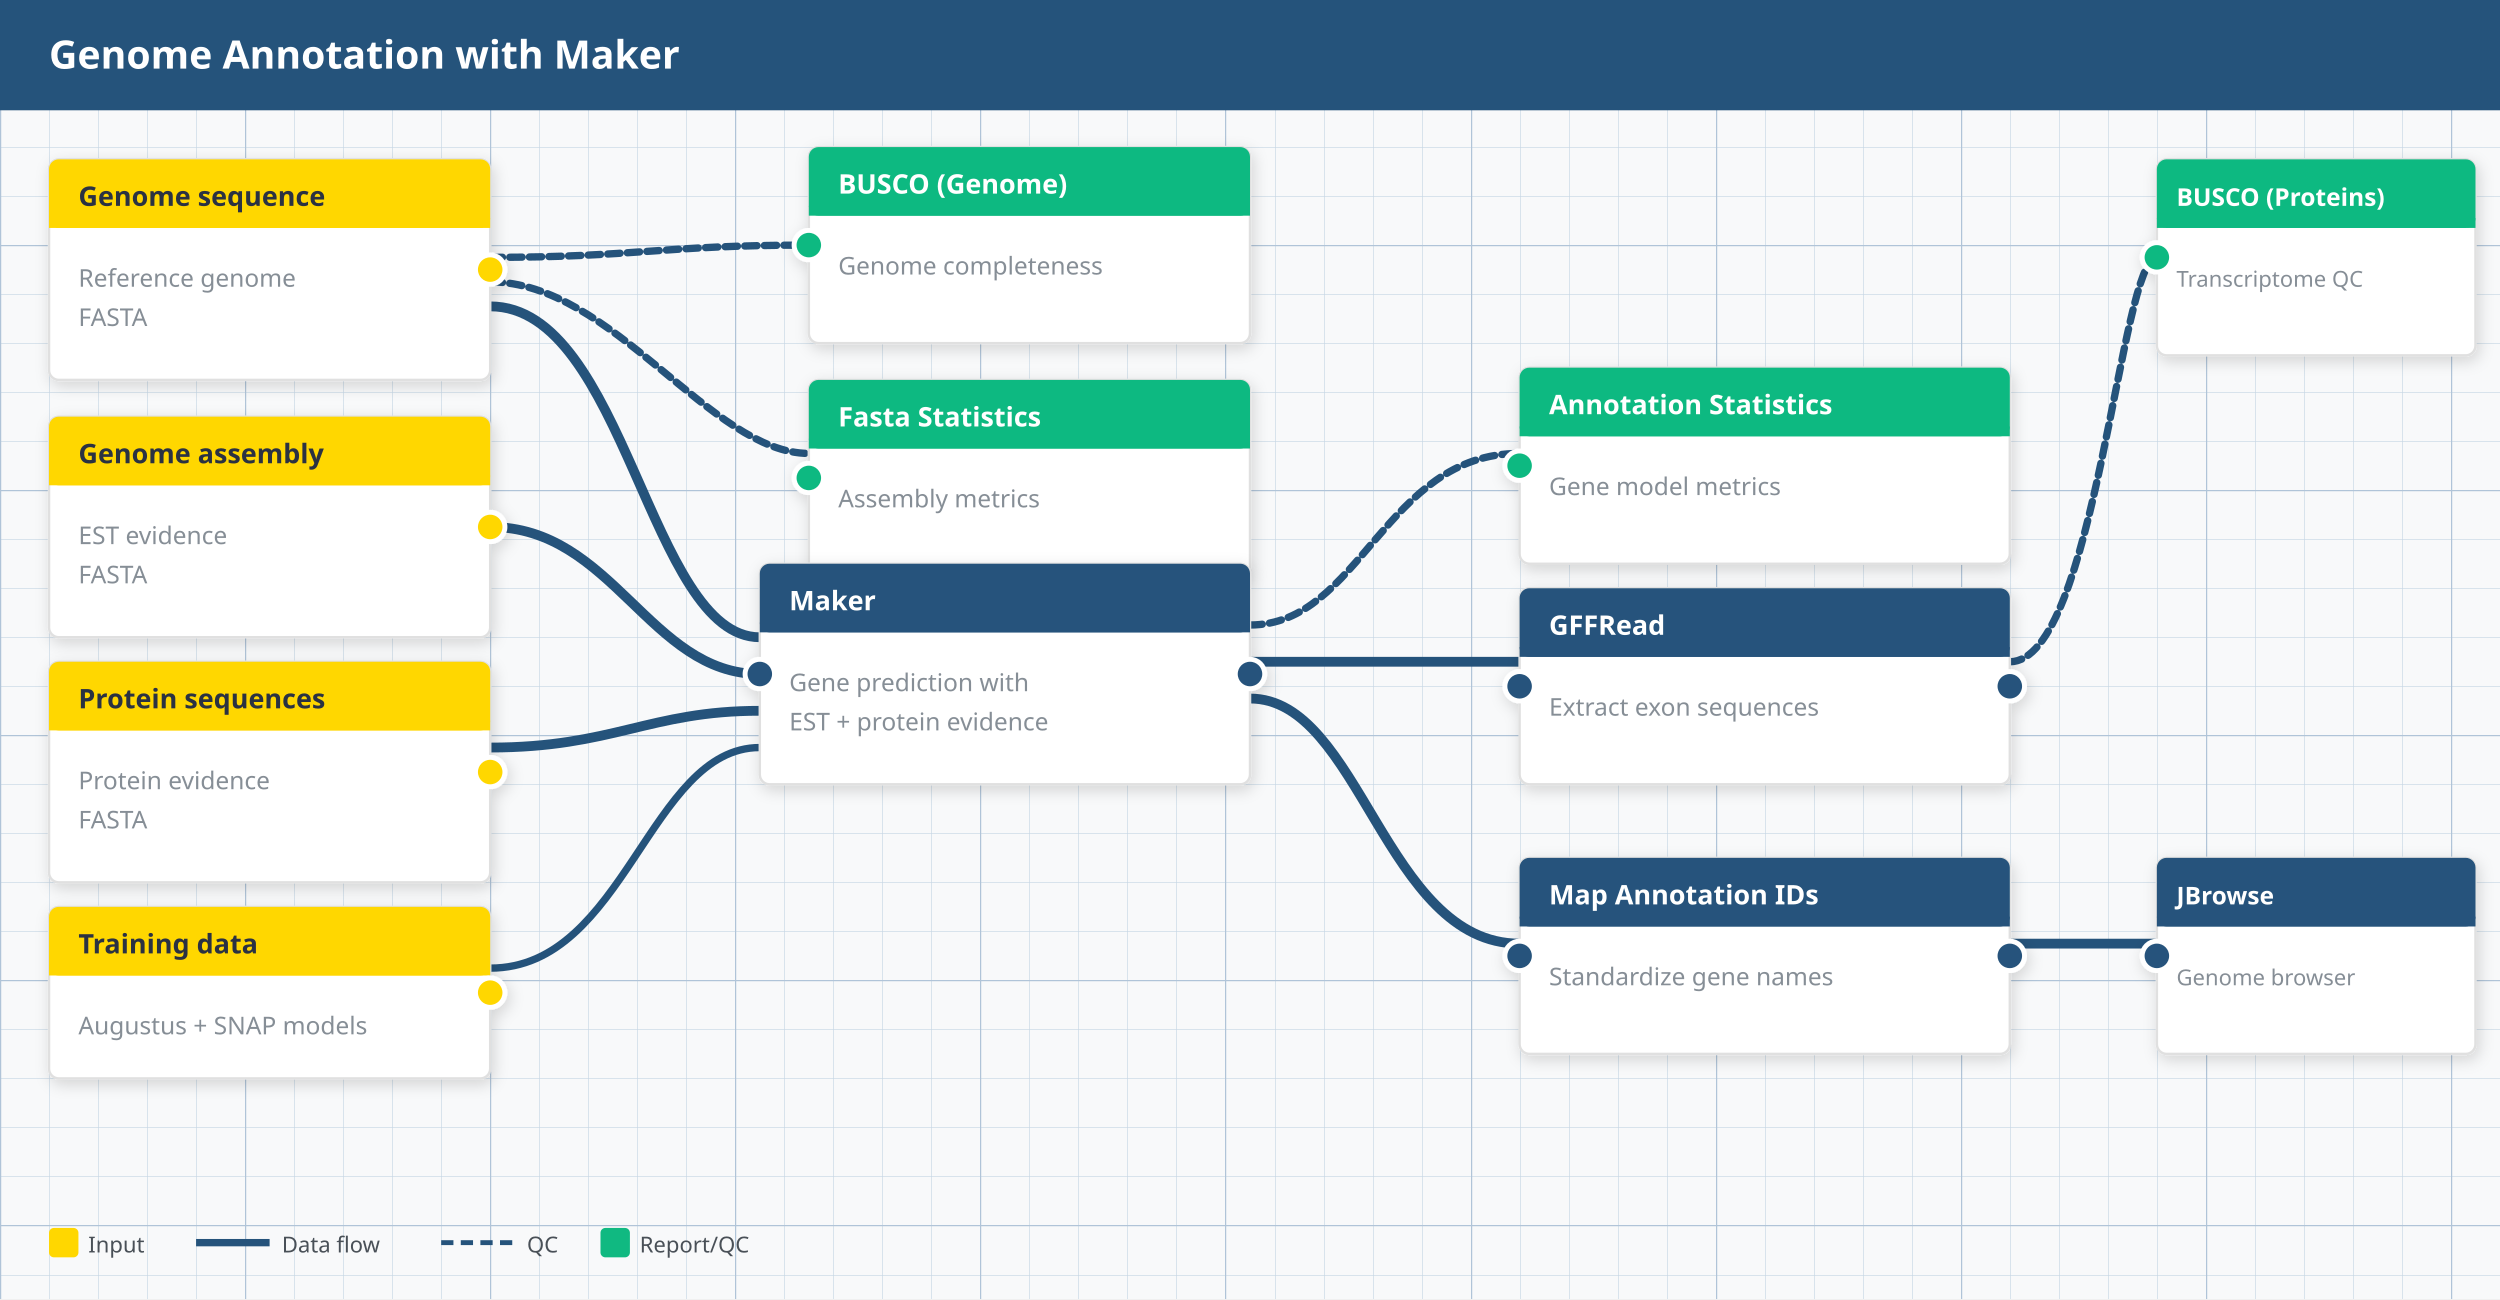
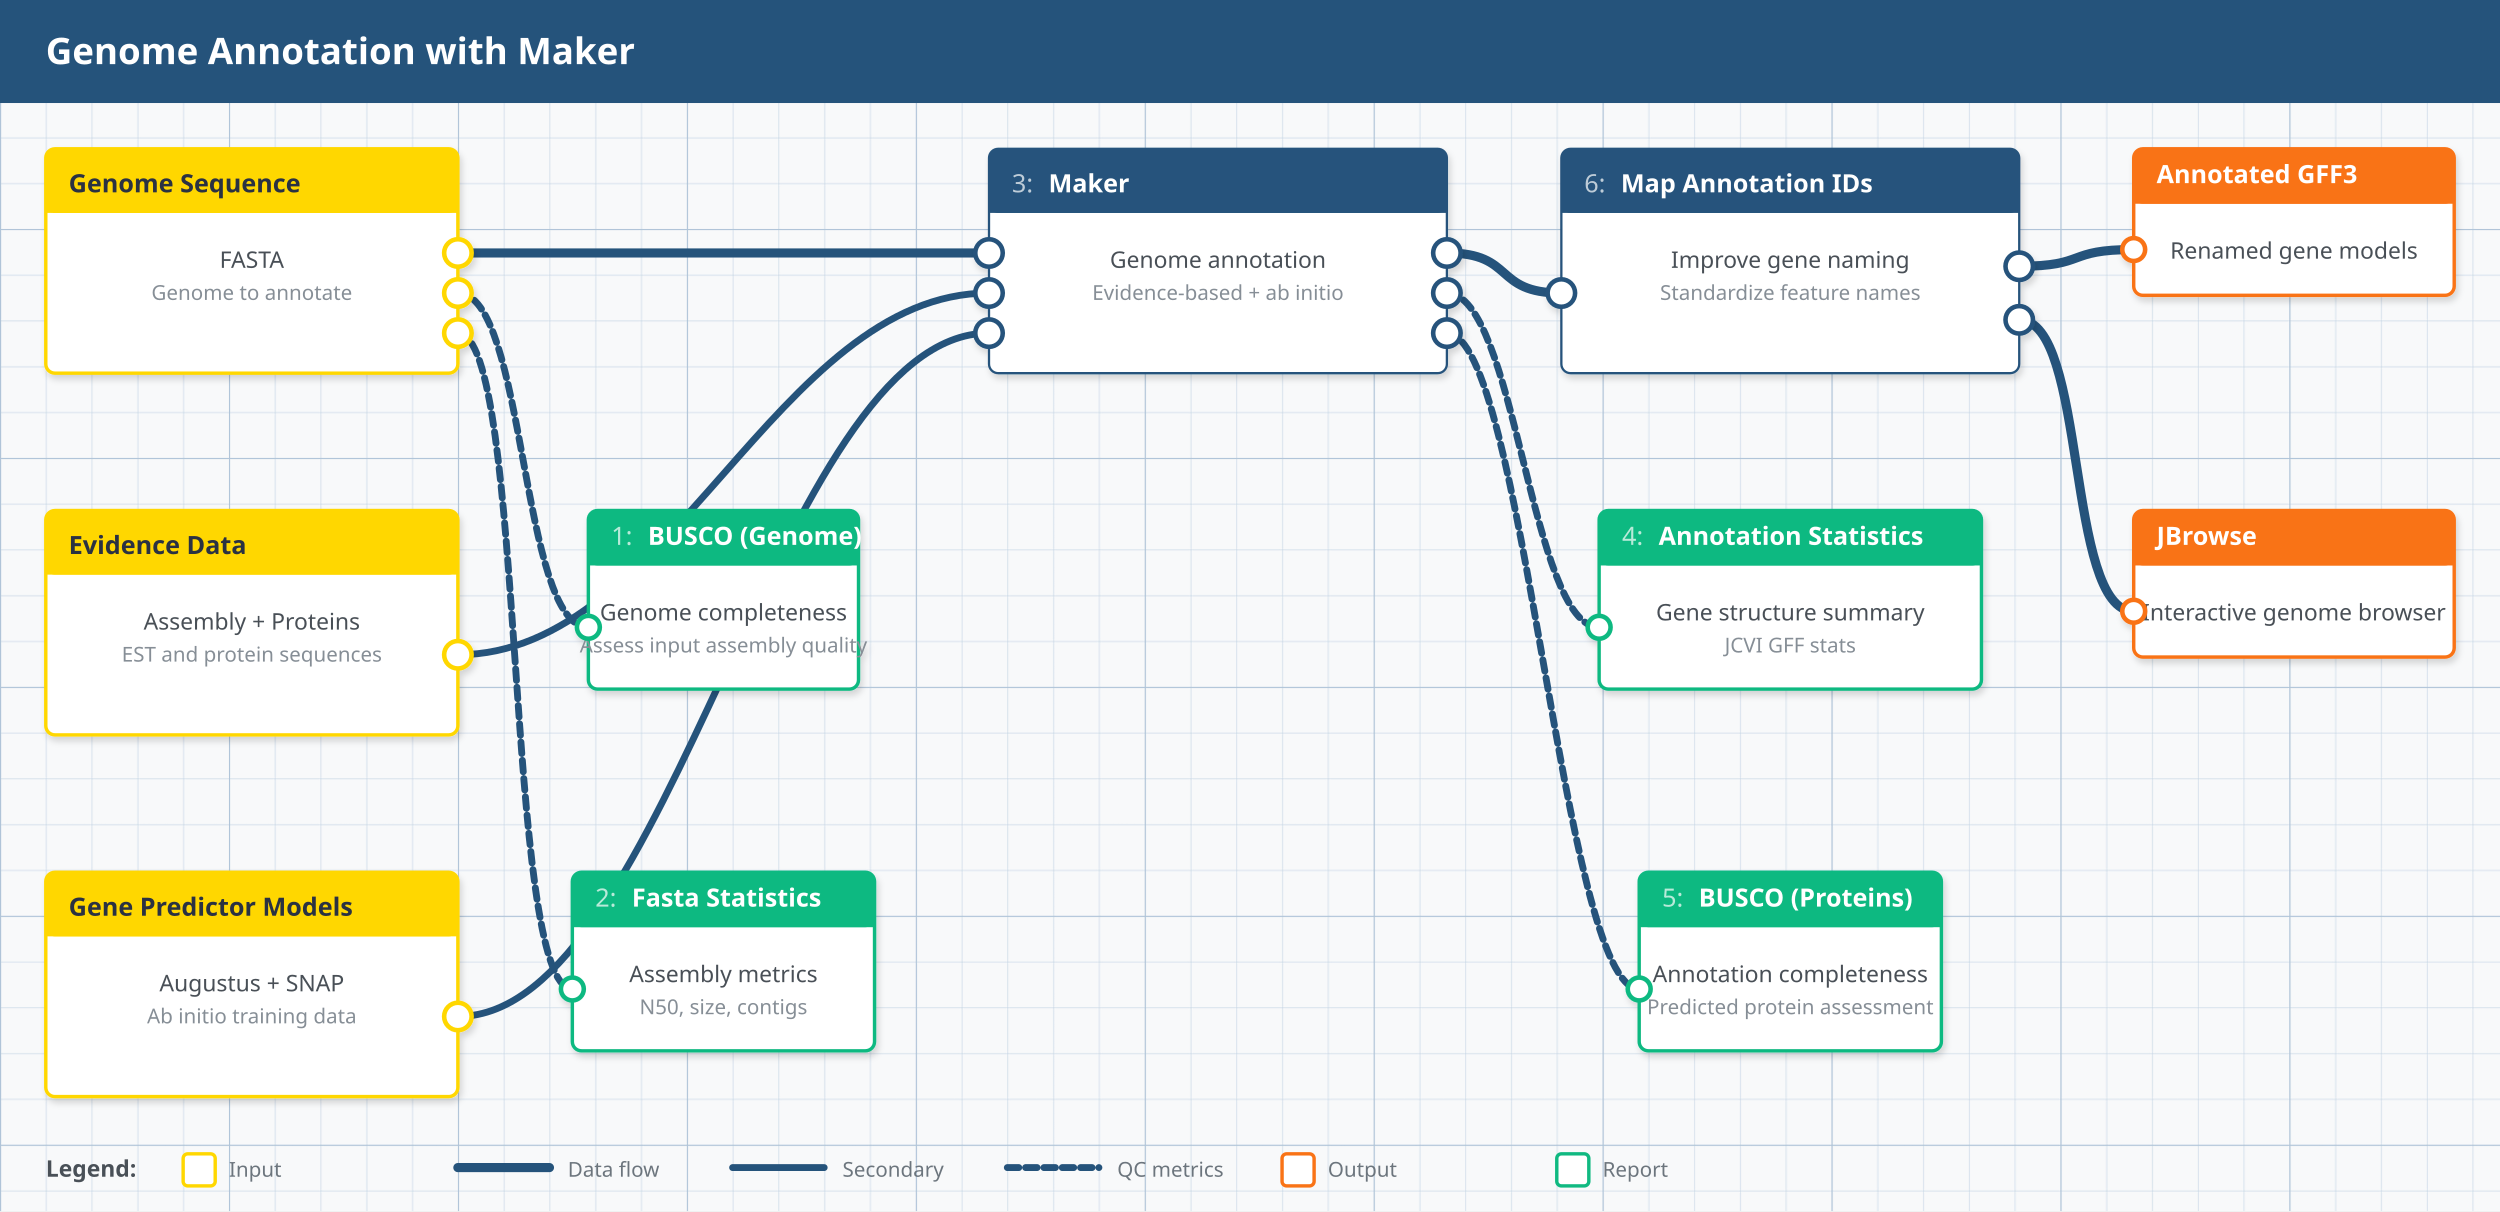
- <svg xmlns="http://www.w3.org/2000/svg" viewBox="0 0 1020 530" role="img" aria-label="Genome annotation with Maker workflow diagram">
+ <svg xmlns="http://www.w3.org/2000/svg" viewBox="0 0 1092 529" aria-label="Genome Annotation with Maker" role="img">
  <defs>
-     <pattern id="grid" width="20" height="20" patternUnits="userSpaceOnUse">
+     <pattern id="wd-grid" width="20" height="20" patternUnits="userSpaceOnUse">
      <path d="M 20 0 L 0 0 0 20" fill="none" stroke="#c5d5e4" stroke-width="0.5" />
    </pattern>
-     <pattern id="grid-major" width="100" height="100" patternUnits="userSpaceOnUse">
-       <rect width="100" height="100" fill="url(#grid)" />
+     <pattern id="wd-grid-major" width="100" height="100" patternUnits="userSpaceOnUse">
+       <rect width="100" height="100" fill="url(#wd-grid)" />
      <path d="M 100 0 L 0 0 0 100" fill="none" stroke="#b0c4d8" stroke-width="1" />
    </pattern>
-     <style>
-       .connection { stroke: #25537b; stroke-width: 4; fill: none; stroke-linecap: round; }
-       .connection-qc { stroke: #25537b; stroke-width: 3; fill: none; stroke-linecap: round; stroke-dasharray: 5 3; }
-       .connection-secondary { stroke: #25537b; stroke-width: 3; fill: none; stroke-linecap: round; }
-       .node-card { filter: drop-shadow(1px 2px 3px rgba(0,0,0,0.15)); }
-     </style>
+     <filter id="wd-shadow" x="-5%" y="-5%" width="115%" height="115%">
+       <feDropShadow dx="1" dy="2" stdDeviation="1.5" flood-opacity="0.15" />
+     </filter>
  </defs>
-   <rect width="1020" height="530" fill="#f8f9fa" />
-   <rect width="1020" height="530" fill="url(#grid-major)" />
-   <rect x="0" y="0" width="1020" height="45" fill="#25537b" />
+   <rect width="1092" height="529" fill="#f8f9fa" />
+   <rect width="1092" height="529" fill="url(#wd-grid-major)" />
+   <rect x="0" y="0" width="1092" height="45" fill="#25537b" />
  <text x="20" y="28" font-family="system-ui, sans-serif" font-size="16" font-weight="600" fill="white">Genome Annotation with Maker</text>
-   <path class="connection-qc" d="M 200 105 C 260 105, 270 100, 330 100" />
-   <path class="connection-qc" d="M 200 115 C 250 115, 290 185, 330 185" />
-   <path class="connection" d="M 200 125 C 255 125, 265 260, 310 260" />
-   <path class="connection" d="M 200 215 C 250 215, 265 275, 310 275" />
-   <path class="connection" d="M 200 305 C 250 305, 265 290, 310 290" />
-   <path class="connection-secondary" d="M 200 395 C 255 395, 265 305, 310 305" />
-   <path class="connection" d="M 510 270 C 560 270, 570 270, 620 270" />
-   <path class="connection-qc" d="M 510 255 C 555 255, 565 185, 620 185" />
-   <path class="connection" d="M 510 285 C 555 285, 565 385, 620 385" />
-   <path class="connection-qc" d="M 820 270 C 855 270, 865 105, 880 105" />
-   <path class="connection" d="M 820 385 C 855 385, 865 385, 880 385" />
-   <g class="node-card" transform="translate(20, 65)">
-     <rect width="180" height="90" rx="4" fill="white" stroke="#e0e0e0" stroke-width="1" />
-     <rect width="180" height="28" rx="4" fill="#ffd700" />
-     <rect x="0" y="24" width="180" height="4" fill="#ffd700" />
-     <text x="12" y="19" font-family="system-ui, sans-serif" font-size="11" font-weight="600" fill="#2C3143">Genome sequence</text>
-     <text x="12" y="52" font-family="system-ui, sans-serif" font-size="10" fill="#868e96">Reference genome</text>
-     <text x="12" y="68" font-family="system-ui, sans-serif" font-size="10" fill="#868e96">FASTA</text>
-     <circle cx="180" cy="45" r="6" fill="#ffd700" stroke="white" stroke-width="2" />
+   <path d="M 200.0 110.5 C 292.8 110.5, 339.2 110.5, 432.0 110.5" stroke="#25537b" fill="none" stroke-linecap="round" stroke-width="4" />
+   <path d="M 200.0 286.0 C 292.8 286.0, 339.2 128.0, 432.0 128.0" stroke="#25537b" fill="none" stroke-linecap="round" stroke-width="3" />
+   <path d="M 200.0 444.0 C 292.8 444.0, 339.2 145.5, 432.0 145.5" stroke="#25537b" fill="none" stroke-linecap="round" stroke-width="3" />
+   <path d="M 200.0 128.0 C 230.0 128.0, 227.0 274.0, 257.0 274.0" stroke="#25537b" fill="none" stroke-linecap="round" stroke-width="3" stroke-dasharray="5 3" />
+   <path d="M 200.0 145.5 C 230.0 145.5, 220.0 432.0, 250.0 432.0" stroke="#25537b" fill="none" stroke-linecap="round" stroke-width="3" stroke-dasharray="5 3" />
+   <path d="M 632.0 110.5 C 662.0 110.5, 652.0 128.0, 682.0 128.0" stroke="#25537b" fill="none" stroke-linecap="round" stroke-width="4" />
+   <path d="M 632.0 128.0 C 662.0 128.0, 668.5 274.0, 698.5 274.0" stroke="#25537b" fill="none" stroke-linecap="round" stroke-width="3" stroke-dasharray="5 3" />
+   <path d="M 632.0 145.5 C 665.6 145.5, 682.4 432.0, 716.0 432.0" stroke="#25537b" fill="none" stroke-linecap="round" stroke-width="3" stroke-dasharray="5 3" />
+   <path d="M 882.0 116.3 C 912.0 116.3, 902.0 109.0, 932.0 109.0" stroke="#25537b" fill="none" stroke-linecap="round" stroke-width="4" />
+   <path d="M 882.0 139.7 C 912.0 139.7, 902.0 267.0, 932.0 267.0" stroke="#25537b" fill="none" stroke-linecap="round" stroke-width="4" />
+   <g filter="url(#wd-shadow)" transform="translate(20.0, 65.0)">
+     <rect width="180.0" height="98.0" rx="4" fill="white" stroke="#ffd700" stroke-width="1.5" />
+     <rect width="180.0" height="28" rx="4" fill="#ffd700" />
+     <rect x="0" y="24" width="180.0" height="4" fill="#ffd700" />
+     <text x="10" y="19" font-family="system-ui, sans-serif" font-size="11" font-weight="600" fill="#2C3143">Genome Sequence</text>
+     <text x="90.0" y="52" text-anchor="middle" font-family="system-ui, sans-serif" font-size="10" fill="#495057">FASTA</text>
+     <text x="90.0" y="66" text-anchor="middle" font-family="system-ui, sans-serif" font-size="9" fill="#868e96">Genome to annotate</text>
+     <circle cx="180.0" cy="45.5" r="6" fill="white" stroke="#ffd700" stroke-width="2" />
+     <circle cx="180.0" cy="63.0" r="6" fill="white" stroke="#ffd700" stroke-width="2" />
+     <circle cx="180.0" cy="80.5" r="6" fill="white" stroke="#ffd700" stroke-width="2" />
  </g>
-   <g class="node-card" transform="translate(20, 170)">
-     <rect width="180" height="90" rx="4" fill="white" stroke="#e0e0e0" stroke-width="1" />
-     <rect width="180" height="28" rx="4" fill="#ffd700" />
-     <rect x="0" y="24" width="180" height="4" fill="#ffd700" />
-     <text x="12" y="19" font-family="system-ui, sans-serif" font-size="11" font-weight="600" fill="#2C3143">Genome assembly</text>
-     <text x="12" y="52" font-family="system-ui, sans-serif" font-size="10" fill="#868e96">EST evidence</text>
-     <text x="12" y="68" font-family="system-ui, sans-serif" font-size="10" fill="#868e96">FASTA</text>
-     <circle cx="180" cy="45" r="6" fill="#ffd700" stroke="white" stroke-width="2" />
+   <g filter="url(#wd-shadow)" transform="translate(20.0, 223.0)">
+     <rect width="180.0" height="98.0" rx="4" fill="white" stroke="#ffd700" stroke-width="1.5" />
+     <rect width="180.0" height="28" rx="4" fill="#ffd700" />
+     <rect x="0" y="24" width="180.0" height="4" fill="#ffd700" />
+     <text x="10" y="19" font-family="system-ui, sans-serif" font-size="11" font-weight="600" fill="#2C3143">Evidence Data</text>
+     <text x="90.0" y="52" text-anchor="middle" font-family="system-ui, sans-serif" font-size="10" fill="#495057">Assembly + Proteins</text>
+     <text x="90.0" y="66" text-anchor="middle" font-family="system-ui, sans-serif" font-size="9" fill="#868e96">EST and protein sequences</text>
+     <circle cx="180.0" cy="63.0" r="6" fill="white" stroke="#ffd700" stroke-width="2" />
  </g>
-   <g class="node-card" transform="translate(20, 270)">
-     <rect width="180" height="90" rx="4" fill="white" stroke="#e0e0e0" stroke-width="1" />
-     <rect width="180" height="28" rx="4" fill="#ffd700" />
-     <rect x="0" y="24" width="180" height="4" fill="#ffd700" />
-     <text x="12" y="19" font-family="system-ui, sans-serif" font-size="11" font-weight="600" fill="#2C3143">Protein sequences</text>
-     <text x="12" y="52" font-family="system-ui, sans-serif" font-size="10" fill="#868e96">Protein evidence</text>
-     <text x="12" y="68" font-family="system-ui, sans-serif" font-size="10" fill="#868e96">FASTA</text>
-     <circle cx="180" cy="45" r="6" fill="#ffd700" stroke="white" stroke-width="2" />
+   <g filter="url(#wd-shadow)" transform="translate(20.0, 381.0)">
+     <rect width="180.0" height="98.0" rx="4" fill="white" stroke="#ffd700" stroke-width="1.5" />
+     <rect width="180.0" height="28" rx="4" fill="#ffd700" />
+     <rect x="0" y="24" width="180.0" height="4" fill="#ffd700" />
+     <text x="10" y="19" font-family="system-ui, sans-serif" font-size="11" font-weight="600" fill="#2C3143">Gene Predictor Models</text>
+     <text x="90.0" y="52" text-anchor="middle" font-family="system-ui, sans-serif" font-size="10" fill="#495057">Augustus + SNAP</text>
+     <text x="90.0" y="66" text-anchor="middle" font-family="system-ui, sans-serif" font-size="9" fill="#868e96">Ab initio training data</text>
+     <circle cx="180.0" cy="63.0" r="6" fill="white" stroke="#ffd700" stroke-width="2" />
  </g>
-   <g class="node-card" transform="translate(20, 370)">
-     <rect width="180" height="70" rx="4" fill="white" stroke="#e0e0e0" stroke-width="1" />
-     <rect width="180" height="28" rx="4" fill="#ffd700" />
-     <rect x="0" y="24" width="180" height="4" fill="#ffd700" />
-     <text x="12" y="19" font-family="system-ui, sans-serif" font-size="11" font-weight="600" fill="#2C3143">Training data</text>
-     <text x="12" y="52" font-family="system-ui, sans-serif" font-size="10" fill="#868e96">Augustus + SNAP models</text>
-     <circle cx="180" cy="35" r="6" fill="#ffd700" stroke="white" stroke-width="2" />
+   <g filter="url(#wd-shadow)" transform="translate(257.0, 223.0)">
+     <rect width="118.0" height="78.0" rx="4" fill="white" stroke="#10b981" stroke-width="1.5" />
+     <rect width="118.0" height="24" rx="4" fill="#10b981" />
+     <rect x="0" y="20" width="118.0" height="4" fill="#10b981" />
+     <text x="10" y="15" font-family="system-ui, sans-serif" font-size="11" fill="rgba(255,255,255,0.7)">1:</text>
+     <text x="26" y="15" font-family="system-ui, sans-serif" font-size="11" font-weight="600" fill="white">BUSCO (Genome)</text>
+     <text x="59.0" y="48" text-anchor="middle" font-family="system-ui, sans-serif" font-size="10" fill="#495057">Genome completeness</text>
+     <text x="59.0" y="62" text-anchor="middle" font-family="system-ui, sans-serif" font-size="9" fill="#868e96">Assess input assembly quality</text>
+     <circle cx="0.0" cy="51.0" r="5" fill="white" stroke="#10b981" stroke-width="2" />
  </g>
-   <g class="node-card" transform="translate(330, 60)">
-     <rect width="180" height="80" rx="4" fill="white" stroke="#e0e0e0" stroke-width="1" />
-     <rect width="180" height="28" rx="4" fill="#10b981" />
-     <rect x="0" y="24" width="180" height="4" fill="#10b981" />
-     <text x="12" y="19" font-family="system-ui, sans-serif" font-size="11" font-weight="600" fill="white">BUSCO (Genome)</text>
-     <text x="12" y="52" font-family="system-ui, sans-serif" font-size="10" fill="#868e96">Genome completeness</text>
-     <circle cx="0" cy="40" r="6" fill="#10b981" stroke="white" stroke-width="2" />
+   <g filter="url(#wd-shadow)" transform="translate(250.0, 381.0)">
+     <rect width="132.0" height="78.0" rx="4" fill="white" stroke="#10b981" stroke-width="1.5" />
+     <rect width="132.0" height="24" rx="4" fill="#10b981" />
+     <rect x="0" y="20" width="132.0" height="4" fill="#10b981" />
+     <text x="10" y="15" font-family="system-ui, sans-serif" font-size="11" fill="rgba(255,255,255,0.7)">2:</text>
+     <text x="26" y="15" font-family="system-ui, sans-serif" font-size="11" font-weight="600" fill="white">Fasta Statistics</text>
+     <text x="66.0" y="48" text-anchor="middle" font-family="system-ui, sans-serif" font-size="10" fill="#495057">Assembly metrics</text>
+     <text x="66.0" y="62" text-anchor="middle" font-family="system-ui, sans-serif" font-size="9" fill="#868e96">N50, size, contigs</text>
+     <circle cx="0.0" cy="51.0" r="5" fill="white" stroke="#10b981" stroke-width="2" />
  </g>
-   <g class="node-card" transform="translate(330, 155)">
-     <rect width="180" height="80" rx="4" fill="white" stroke="#e0e0e0" stroke-width="1" />
-     <rect width="180" height="28" rx="4" fill="#10b981" />
-     <rect x="0" y="24" width="180" height="4" fill="#10b981" />
-     <text x="12" y="19" font-family="system-ui, sans-serif" font-size="11" font-weight="600" fill="white">Fasta Statistics</text>
-     <text x="12" y="52" font-family="system-ui, sans-serif" font-size="10" fill="#868e96">Assembly metrics</text>
-     <circle cx="0" cy="40" r="6" fill="#10b981" stroke="white" stroke-width="2" />
+   <g filter="url(#wd-shadow)" transform="translate(432.0, 65.0)">
+     <rect width="200.0" height="98.0" rx="4" fill="white" stroke="#25537b" stroke-width="1" />
+     <rect width="200.0" height="28" rx="4" fill="#25537b" />
+     <rect x="0" y="24" width="200.0" height="4" fill="#25537b" />
+     <text x="10" y="19" font-family="system-ui, sans-serif" font-size="11" fill="rgba(255,255,255,0.7)">3:</text>
+     <text x="26" y="19" font-family="system-ui, sans-serif" font-size="11" font-weight="600" fill="white">Maker</text>
+     <text x="100.0" y="52" text-anchor="middle" font-family="system-ui, sans-serif" font-size="10" fill="#495057">Genome annotation</text>
+     <text x="100.0" y="66" text-anchor="middle" font-family="system-ui, sans-serif" font-size="9" fill="#868e96">Evidence-based + ab initio</text>
+     <circle cx="0.0" cy="45.5" r="6" fill="white" stroke="#25537b" stroke-width="2" />
+     <circle cx="0.0" cy="63.0" r="6" fill="white" stroke="#25537b" stroke-width="2" />
+     <circle cx="0.0" cy="80.5" r="6" fill="white" stroke="#25537b" stroke-width="2" />
+     <circle cx="200.0" cy="45.5" r="6" fill="white" stroke="#25537b" stroke-width="2" />
+     <circle cx="200.0" cy="63.0" r="6" fill="white" stroke="#25537b" stroke-width="2" />
+     <circle cx="200.0" cy="80.5" r="6" fill="white" stroke="#25537b" stroke-width="2" />
  </g>
-   <g class="node-card" transform="translate(310, 230)">
-     <rect width="200" height="90" rx="4" fill="white" stroke="#e0e0e0" stroke-width="1" />
-     <rect width="200" height="28" rx="4" fill="#25537b" />
-     <rect x="0" y="24" width="200" height="4" fill="#25537b" />
-     <text x="12" y="19" font-family="system-ui, sans-serif" font-size="11" font-weight="600" fill="white">Maker</text>
-     <text x="12" y="52" font-family="system-ui, sans-serif" font-size="10" fill="#868e96">Gene prediction with</text>
-     <text x="12" y="68" font-family="system-ui, sans-serif" font-size="10" fill="#868e96">EST + protein evidence</text>
-     <circle cx="0" cy="45" r="6" fill="#25537b" stroke="white" stroke-width="2" />
-     <circle cx="200" cy="45" r="6" fill="#25537b" stroke="white" stroke-width="2" />
+   <g filter="url(#wd-shadow)" transform="translate(698.5, 223.0)">
+     <rect width="167.0" height="78.0" rx="4" fill="white" stroke="#10b981" stroke-width="1.5" />
+     <rect width="167.0" height="24" rx="4" fill="#10b981" />
+     <rect x="0" y="20" width="167.0" height="4" fill="#10b981" />
+     <text x="10" y="15" font-family="system-ui, sans-serif" font-size="11" fill="rgba(255,255,255,0.7)">4:</text>
+     <text x="26" y="15" font-family="system-ui, sans-serif" font-size="11" font-weight="600" fill="white">Annotation Statistics</text>
+     <text x="83.5" y="48" text-anchor="middle" font-family="system-ui, sans-serif" font-size="10" fill="#495057">Gene structure summary</text>
+     <text x="83.5" y="62" text-anchor="middle" font-family="system-ui, sans-serif" font-size="9" fill="#868e96">JCVI GFF stats</text>
+     <circle cx="0.0" cy="51.0" r="5" fill="white" stroke="#10b981" stroke-width="2" />
  </g>
-   <g class="node-card" transform="translate(620, 150)">
-     <rect width="200" height="80" rx="4" fill="white" stroke="#e0e0e0" stroke-width="1" />
-     <rect width="200" height="28" rx="4" fill="#10b981" />
-     <rect x="0" y="24" width="200" height="4" fill="#10b981" />
-     <text x="12" y="19" font-family="system-ui, sans-serif" font-size="11" font-weight="600" fill="white">Annotation Statistics</text>
-     <text x="12" y="52" font-family="system-ui, sans-serif" font-size="10" fill="#868e96">Gene model metrics</text>
-     <circle cx="0" cy="40" r="6" fill="#10b981" stroke="white" stroke-width="2" />
+   <g filter="url(#wd-shadow)" transform="translate(716.0, 381.0)">
+     <rect width="132.0" height="78.0" rx="4" fill="white" stroke="#10b981" stroke-width="1.5" />
+     <rect width="132.0" height="24" rx="4" fill="#10b981" />
+     <rect x="0" y="20" width="132.0" height="4" fill="#10b981" />
+     <text x="10" y="15" font-family="system-ui, sans-serif" font-size="11" fill="rgba(255,255,255,0.7)">5:</text>
+     <text x="26" y="15" font-family="system-ui, sans-serif" font-size="11" font-weight="600" fill="white">BUSCO (Proteins)</text>
+     <text x="66.0" y="48" text-anchor="middle" font-family="system-ui, sans-serif" font-size="10" fill="#495057">Annotation completeness</text>
+     <text x="66.0" y="62" text-anchor="middle" font-family="system-ui, sans-serif" font-size="9" fill="#868e96">Predicted protein assessment</text>
+     <circle cx="0.0" cy="51.0" r="5" fill="white" stroke="#10b981" stroke-width="2" />
  </g>
-   <g class="node-card" transform="translate(620, 240)">
-     <rect width="200" height="80" rx="4" fill="white" stroke="#e0e0e0" stroke-width="1" />
-     <rect width="200" height="28" rx="4" fill="#25537b" />
-     <rect x="0" y="24" width="200" height="4" fill="#25537b" />
-     <text x="12" y="19" font-family="system-ui, sans-serif" font-size="11" font-weight="600" fill="white">GFFRead</text>
-     <text x="12" y="52" font-family="system-ui, sans-serif" font-size="10" fill="#868e96">Extract exon sequences</text>
-     <circle cx="0" cy="40" r="6" fill="#25537b" stroke="white" stroke-width="2" />
-     <circle cx="200" cy="40" r="6" fill="#25537b" stroke="white" stroke-width="2" />
+   <g filter="url(#wd-shadow)" transform="translate(682.0, 65.0)">
+     <rect width="200.0" height="98.0" rx="4" fill="white" stroke="#25537b" stroke-width="1" />
+     <rect width="200.0" height="28" rx="4" fill="#25537b" />
+     <rect x="0" y="24" width="200.0" height="4" fill="#25537b" />
+     <text x="10" y="19" font-family="system-ui, sans-serif" font-size="11" fill="rgba(255,255,255,0.7)">6:</text>
+     <text x="26" y="19" font-family="system-ui, sans-serif" font-size="11" font-weight="600" fill="white">Map Annotation IDs</text>
+     <text x="100.0" y="52" text-anchor="middle" font-family="system-ui, sans-serif" font-size="10" fill="#495057">Improve gene naming</text>
+     <text x="100.0" y="66" text-anchor="middle" font-family="system-ui, sans-serif" font-size="9" fill="#868e96">Standardize feature names</text>
+     <circle cx="0.0" cy="63.0" r="6" fill="white" stroke="#25537b" stroke-width="2" />
+     <circle cx="200.0" cy="51.3" r="6" fill="white" stroke="#25537b" stroke-width="2" />
+     <circle cx="200.0" cy="74.7" r="6" fill="white" stroke="#25537b" stroke-width="2" />
  </g>
-   <g class="node-card" transform="translate(620, 350)">
-     <rect width="200" height="80" rx="4" fill="white" stroke="#e0e0e0" stroke-width="1" />
-     <rect width="200" height="28" rx="4" fill="#25537b" />
-     <rect x="0" y="24" width="200" height="4" fill="#25537b" />
-     <text x="12" y="19" font-family="system-ui, sans-serif" font-size="11" font-weight="600" fill="white">Map Annotation IDs</text>
-     <text x="12" y="52" font-family="system-ui, sans-serif" font-size="10" fill="#868e96">Standardize gene names</text>
-     <circle cx="0" cy="40" r="6" fill="#25537b" stroke="white" stroke-width="2" />
-     <circle cx="200" cy="40" r="6" fill="#25537b" stroke="white" stroke-width="2" />
+   <g filter="url(#wd-shadow)" transform="translate(932.0, 65.0)">
+     <rect width="140.0" height="64.0" rx="4" fill="white" stroke="#f97316" stroke-width="1.5" />
+     <rect width="140.0" height="24" rx="4" fill="#f97316" />
+     <rect x="0" y="20" width="140.0" height="4" fill="#f97316" />
+     <text x="10" y="15" font-family="system-ui, sans-serif" font-size="11" font-weight="600" fill="white">Annotated GFF3</text>
+     <text x="70.0" y="48" text-anchor="middle" font-family="system-ui, sans-serif" font-size="10" fill="#495057">Renamed gene models</text>
+     <circle cx="0.0" cy="44.0" r="5" fill="white" stroke="#f97316" stroke-width="2" />
  </g>
-   <g class="node-card" transform="translate(880, 65)">
-     <rect width="130" height="80" rx="4" fill="white" stroke="#e0e0e0" stroke-width="1" />
-     <rect width="130" height="28" rx="4" fill="#10b981" />
-     <rect x="0" y="24" width="130" height="4" fill="#10b981" />
-     <text x="8" y="19" font-family="system-ui, sans-serif" font-size="10" font-weight="600" fill="white">BUSCO (Proteins)</text>
-     <text x="8" y="52" font-family="system-ui, sans-serif" font-size="9" fill="#868e96">Transcriptome QC</text>
-     <circle cx="0" cy="40" r="6" fill="#10b981" stroke="white" stroke-width="2" />
+   <g filter="url(#wd-shadow)" transform="translate(932.0, 223.0)">
+     <rect width="140.0" height="64.0" rx="4" fill="white" stroke="#f97316" stroke-width="1.5" />
+     <rect width="140.0" height="24" rx="4" fill="#f97316" />
+     <rect x="0" y="20" width="140.0" height="4" fill="#f97316" />
+     <text x="10" y="15" font-family="system-ui, sans-serif" font-size="11" font-weight="600" fill="white">JBrowse</text>
+     <text x="70.0" y="48" text-anchor="middle" font-family="system-ui, sans-serif" font-size="10" fill="#495057">Interactive genome browser</text>
+     <circle cx="0.0" cy="44.0" r="5" fill="white" stroke="#f97316" stroke-width="2" />
  </g>
-   <g class="node-card" transform="translate(880, 350)">
-     <rect width="130" height="80" rx="4" fill="white" stroke="#e0e0e0" stroke-width="1" />
-     <rect width="130" height="28" rx="4" fill="#25537b" />
-     <rect x="0" y="24" width="130" height="4" fill="#25537b" />
-     <text x="8" y="19" font-family="system-ui, sans-serif" font-size="10" font-weight="600" fill="white">JBrowse</text>
-     <text x="8" y="52" font-family="system-ui, sans-serif" font-size="9" fill="#868e96">Genome browser</text>
-     <circle cx="0" cy="40" r="6" fill="#25537b" stroke="white" stroke-width="2" />
-   </g>
-   <g transform="translate(20, 505)">
-     <rect x="0" y="-4" width="12" height="12" rx="2" fill="#ffd700" />
-     <text x="16" y="6" font-family="system-ui, sans-serif" font-size="9" fill="#495057">Input</text>
-     <line x1="60" y1="2" x2="90" y2="2" stroke="#25537b" stroke-width="3" />
-     <text x="95" y="6" font-family="system-ui, sans-serif" font-size="9" fill="#495057">Data flow</text>
-     <line x1="160" y1="2" x2="190" y2="2" stroke="#25537b" stroke-width="2" stroke-dasharray="5 3" />
-     <text x="195" y="6" font-family="system-ui, sans-serif" font-size="9" fill="#495057">QC</text>
-     <rect x="225" y="-4" width="12" height="12" rx="2" fill="#10b981" />
-     <text x="241" y="6" font-family="system-ui, sans-serif" font-size="9" fill="#495057">Report/QC</text>
+   <g transform="translate(20, 514)">
+     <text x="0" y="0" font-family="system-ui, sans-serif" font-size="10" font-weight="600" fill="#495057">Legend:</text>
+     <rect x="60" y="-10" width="14" height="14" rx="2" fill="white" stroke="#ffd700" stroke-width="1.5" />
+     <text x="80" y="0" font-family="system-ui, sans-serif" font-size="9" fill="#6c757d">Input</text>
+     <line x1="180" y1="-4" x2="220" y2="-4" stroke="#25537b" stroke-width="4" stroke-linecap="round" />
+     <text x="228" y="0" font-family="system-ui, sans-serif" font-size="9" fill="#6c757d">Data flow</text>
+     <line x1="300" y1="-4" x2="340" y2="-4" stroke="#25537b" stroke-width="3" stroke-linecap="round" />
+     <text x="348" y="0" font-family="system-ui, sans-serif" font-size="9" fill="#6c757d">Secondary</text>
+     <line x1="420" y1="-4" x2="460" y2="-4" stroke="#25537b" stroke-width="3" stroke-linecap="round" stroke-dasharray="5 3" />
+     <text x="468" y="0" font-family="system-ui, sans-serif" font-size="9" fill="#6c757d">QC metrics</text>
+     <rect x="540" y="-10" width="14" height="14" rx="2" fill="white" stroke="#f97316" stroke-width="1.5" />
+     <text x="560" y="0" font-family="system-ui, sans-serif" font-size="9" fill="#6c757d">Output</text>
+     <rect x="660" y="-10" width="14" height="14" rx="2" fill="white" stroke="#10b981" stroke-width="1.5" />
+     <text x="680" y="0" font-family="system-ui, sans-serif" font-size="9" fill="#6c757d">Report</text>
  </g>
</svg>
